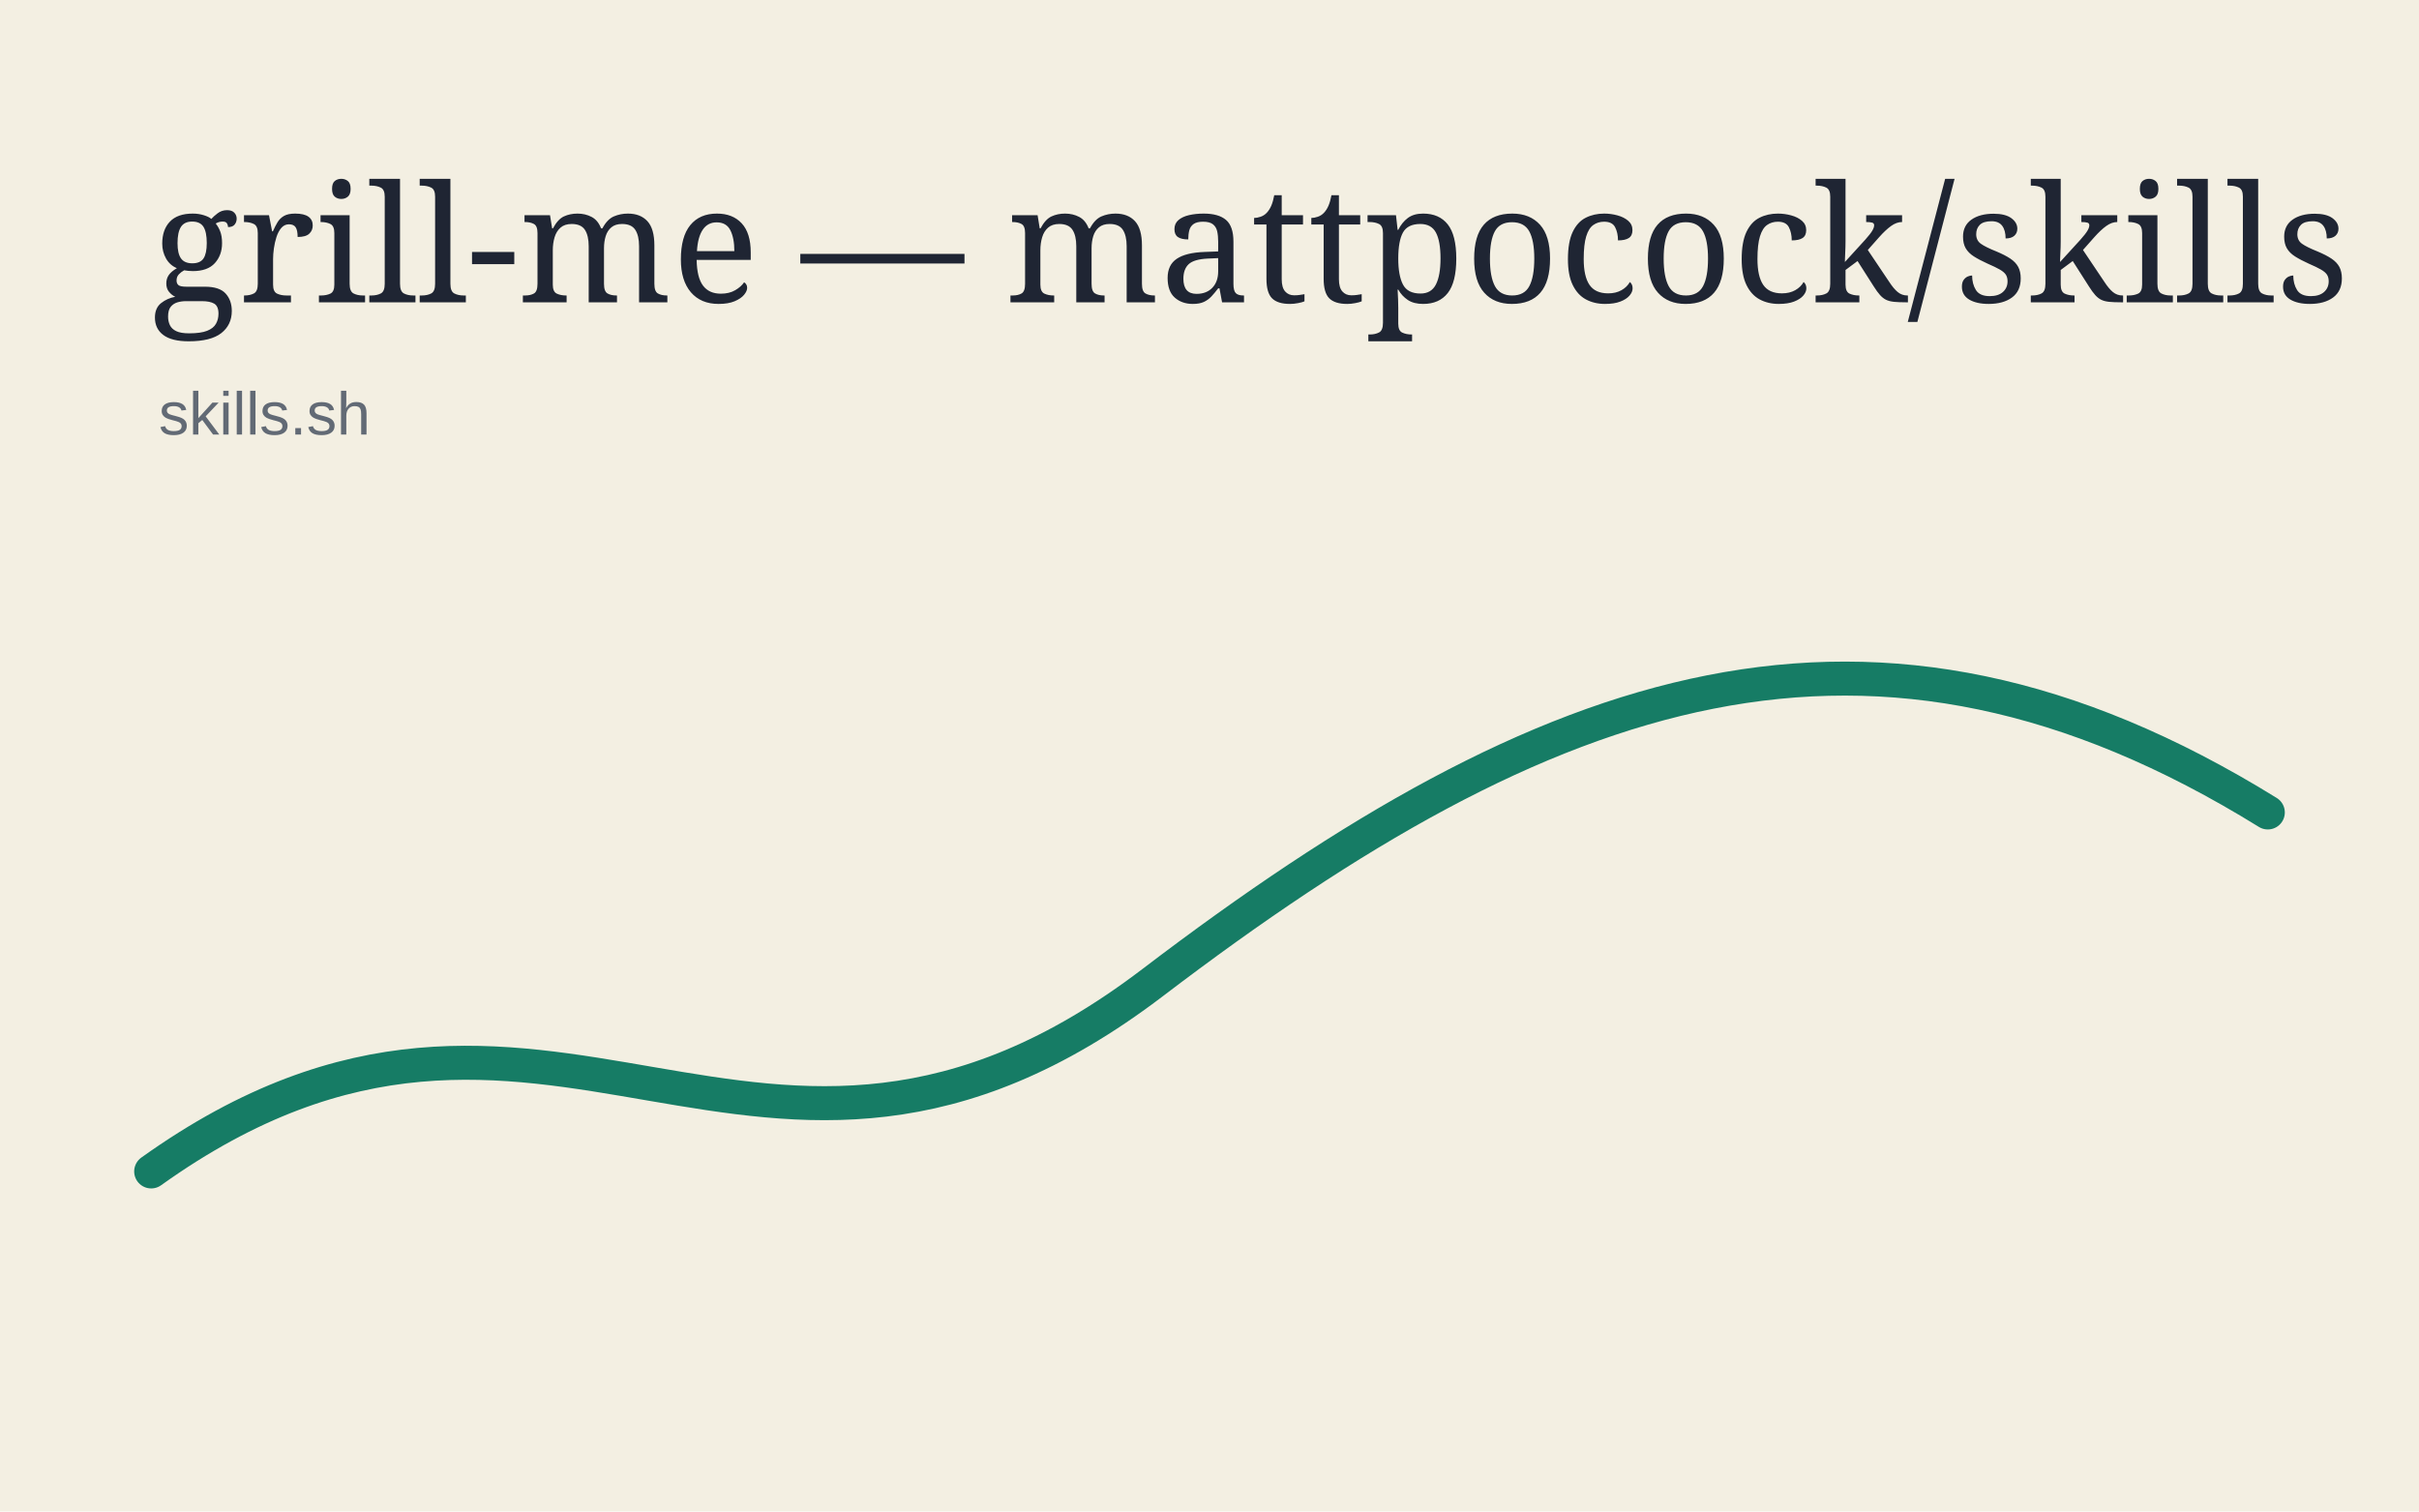
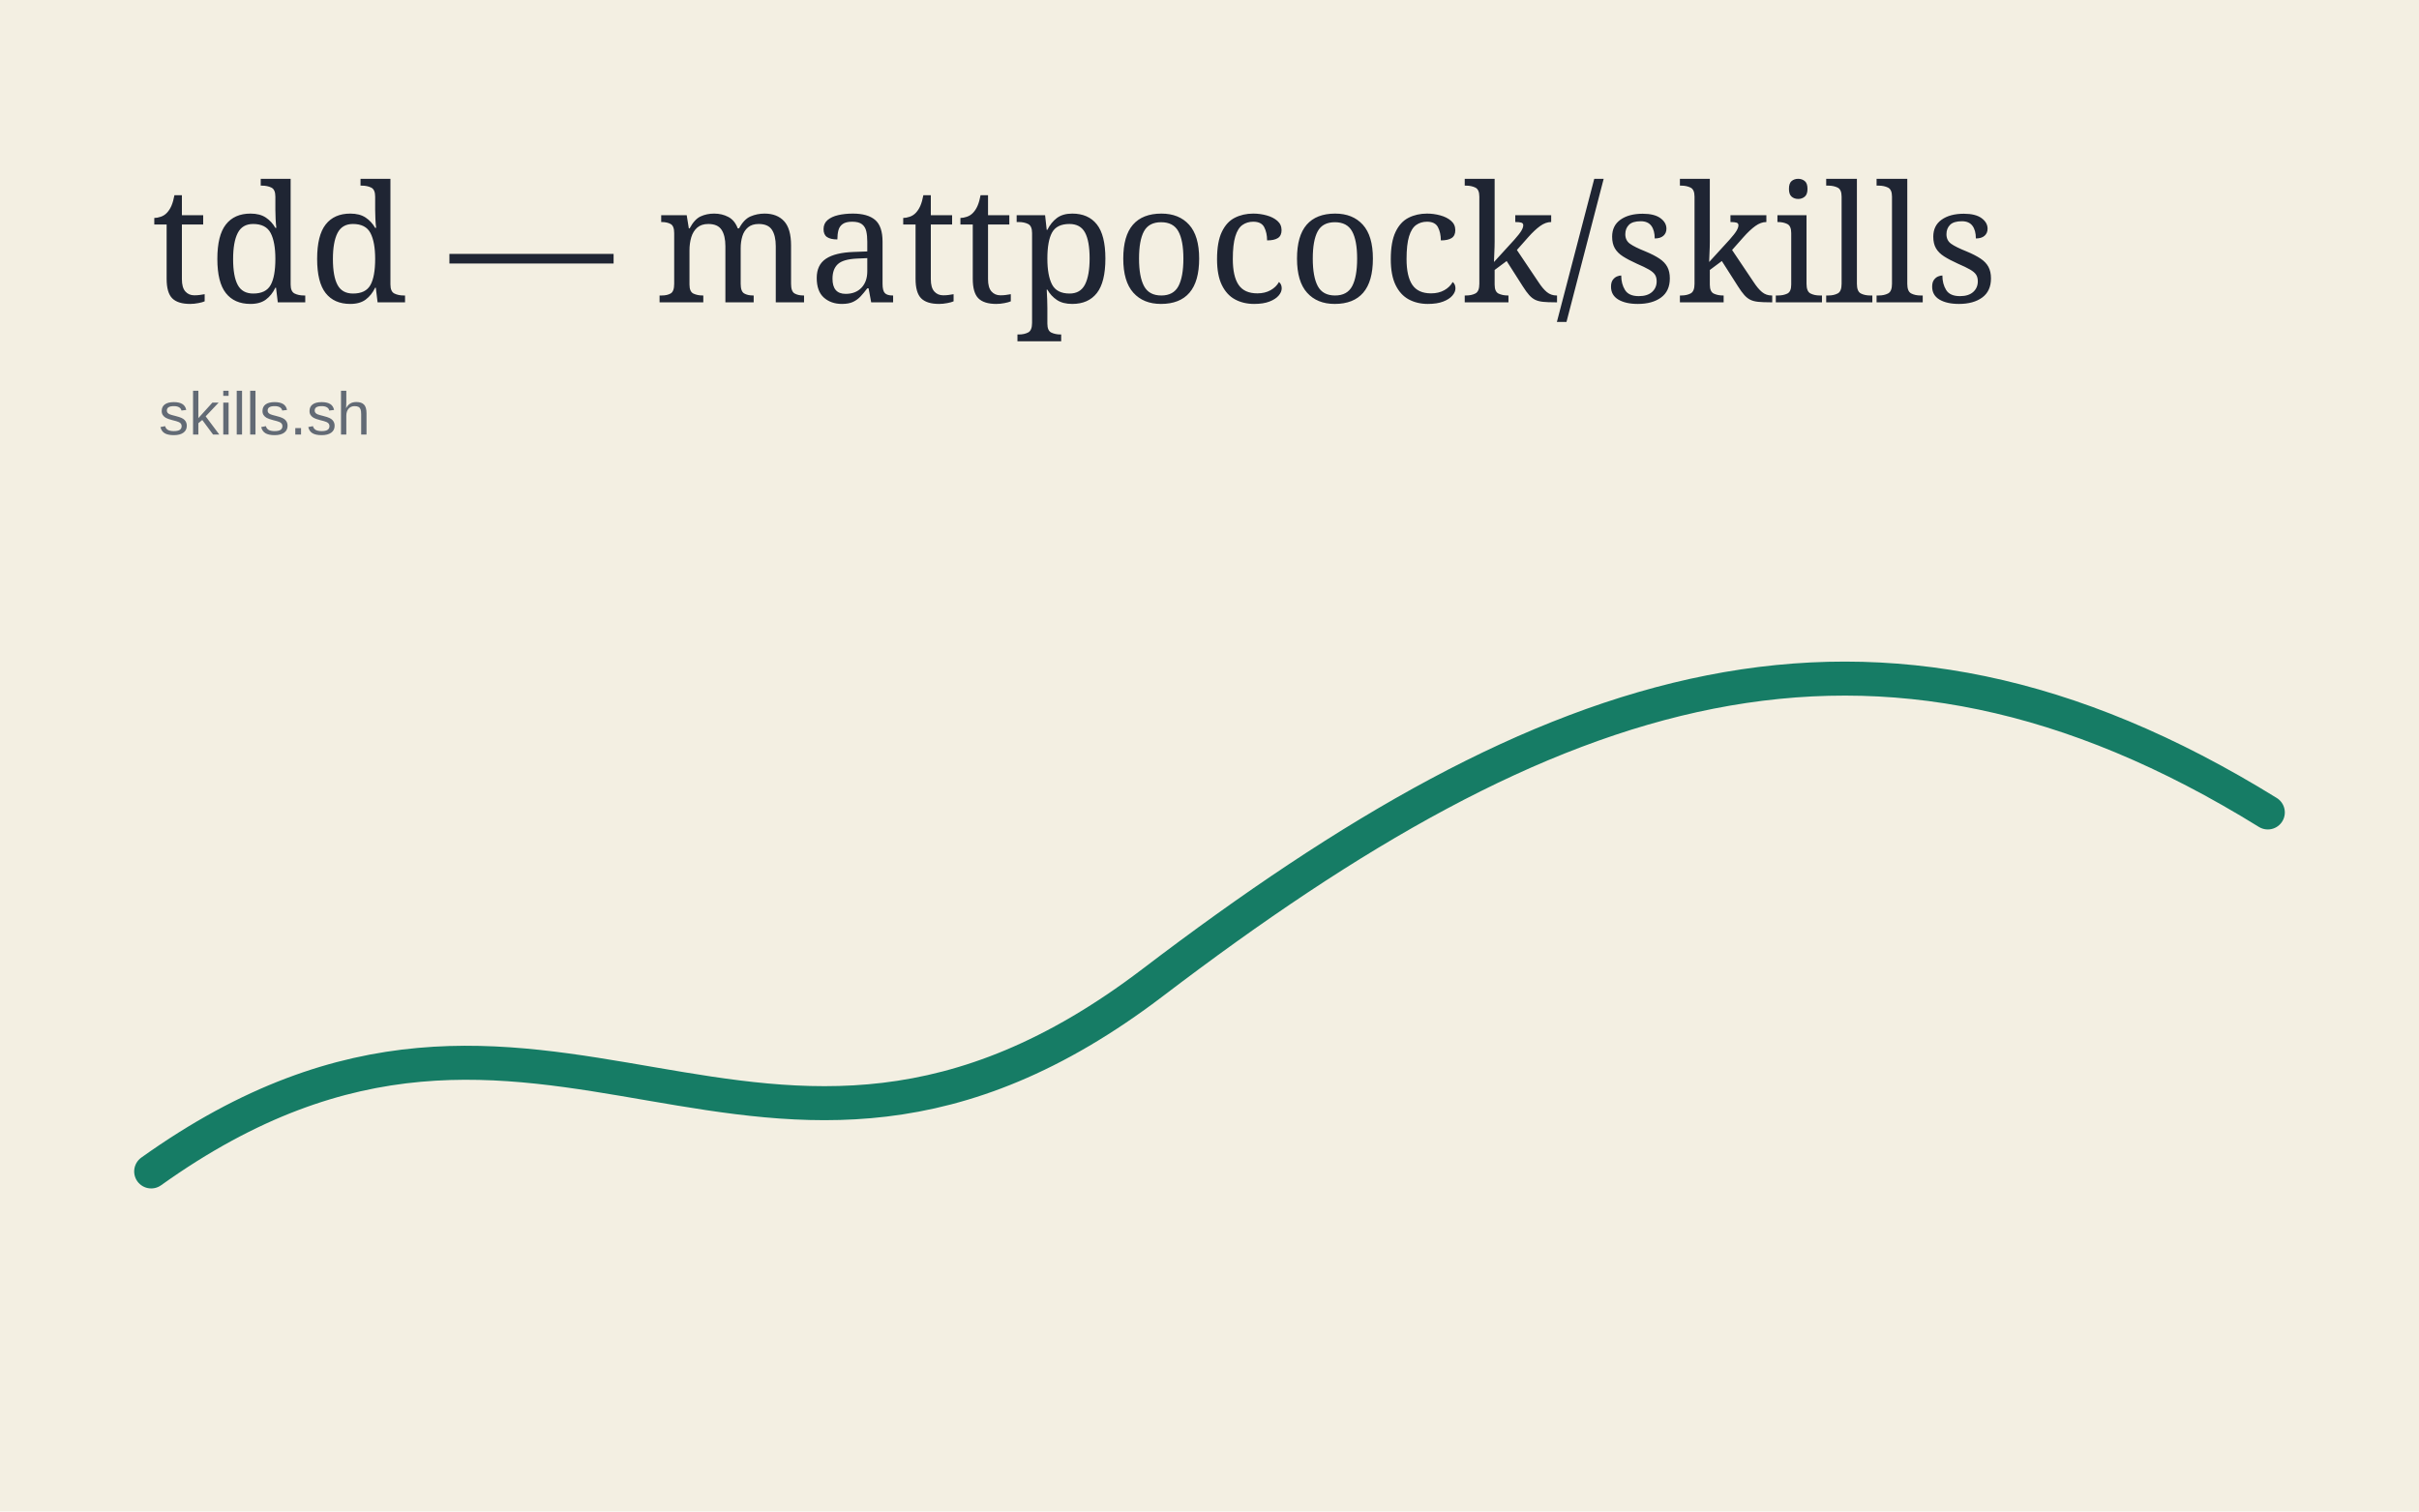
<svg xmlns="http://www.w3.org/2000/svg" width="1280" height="800" viewBox="0 0 1280 800">
  <rect width="1280" height="800" fill="#f3efe2" />
  <path d="M80 620 C 290 470, 400 680, 610 520 S 990 300, 1200 430" fill="none" stroke="#167c65" stroke-width="18" stroke-linecap="round" />
-   <text x="80" y="160" font-family="Georgia, serif" font-size="86" fill="#1f2533">grill-me — mattpocock/skills</text>
+   <text x="80" y="160" font-family="Georgia, serif" font-size="86" fill="#1f2533">tdd — mattpocock/skills</text>
  <text x="84" y="230" font-family="Arial, sans-serif" font-size="32" fill="#626a75">skills.sh</text>
</svg>
